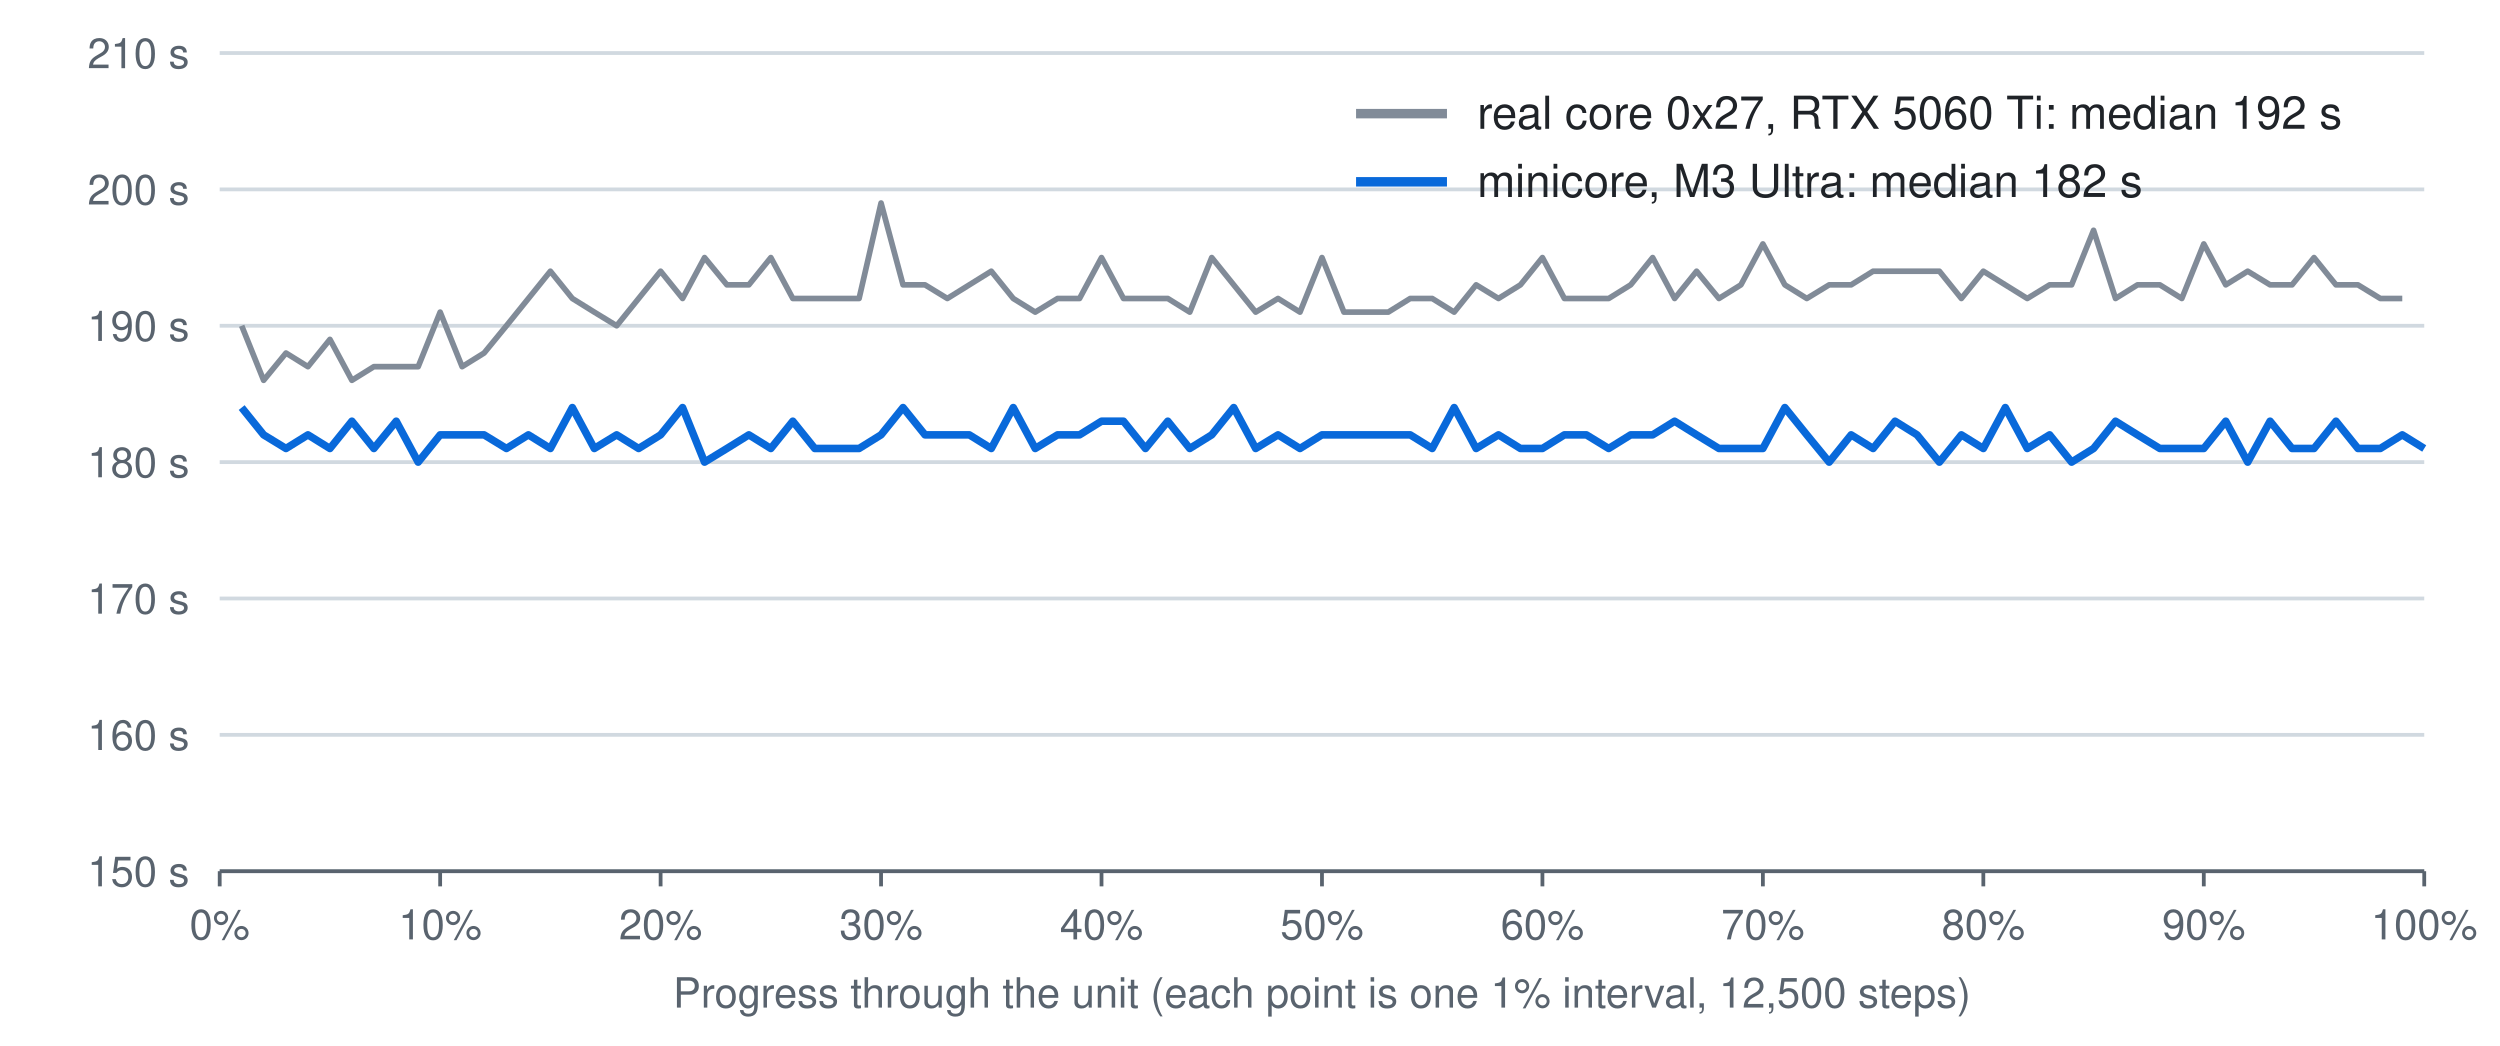
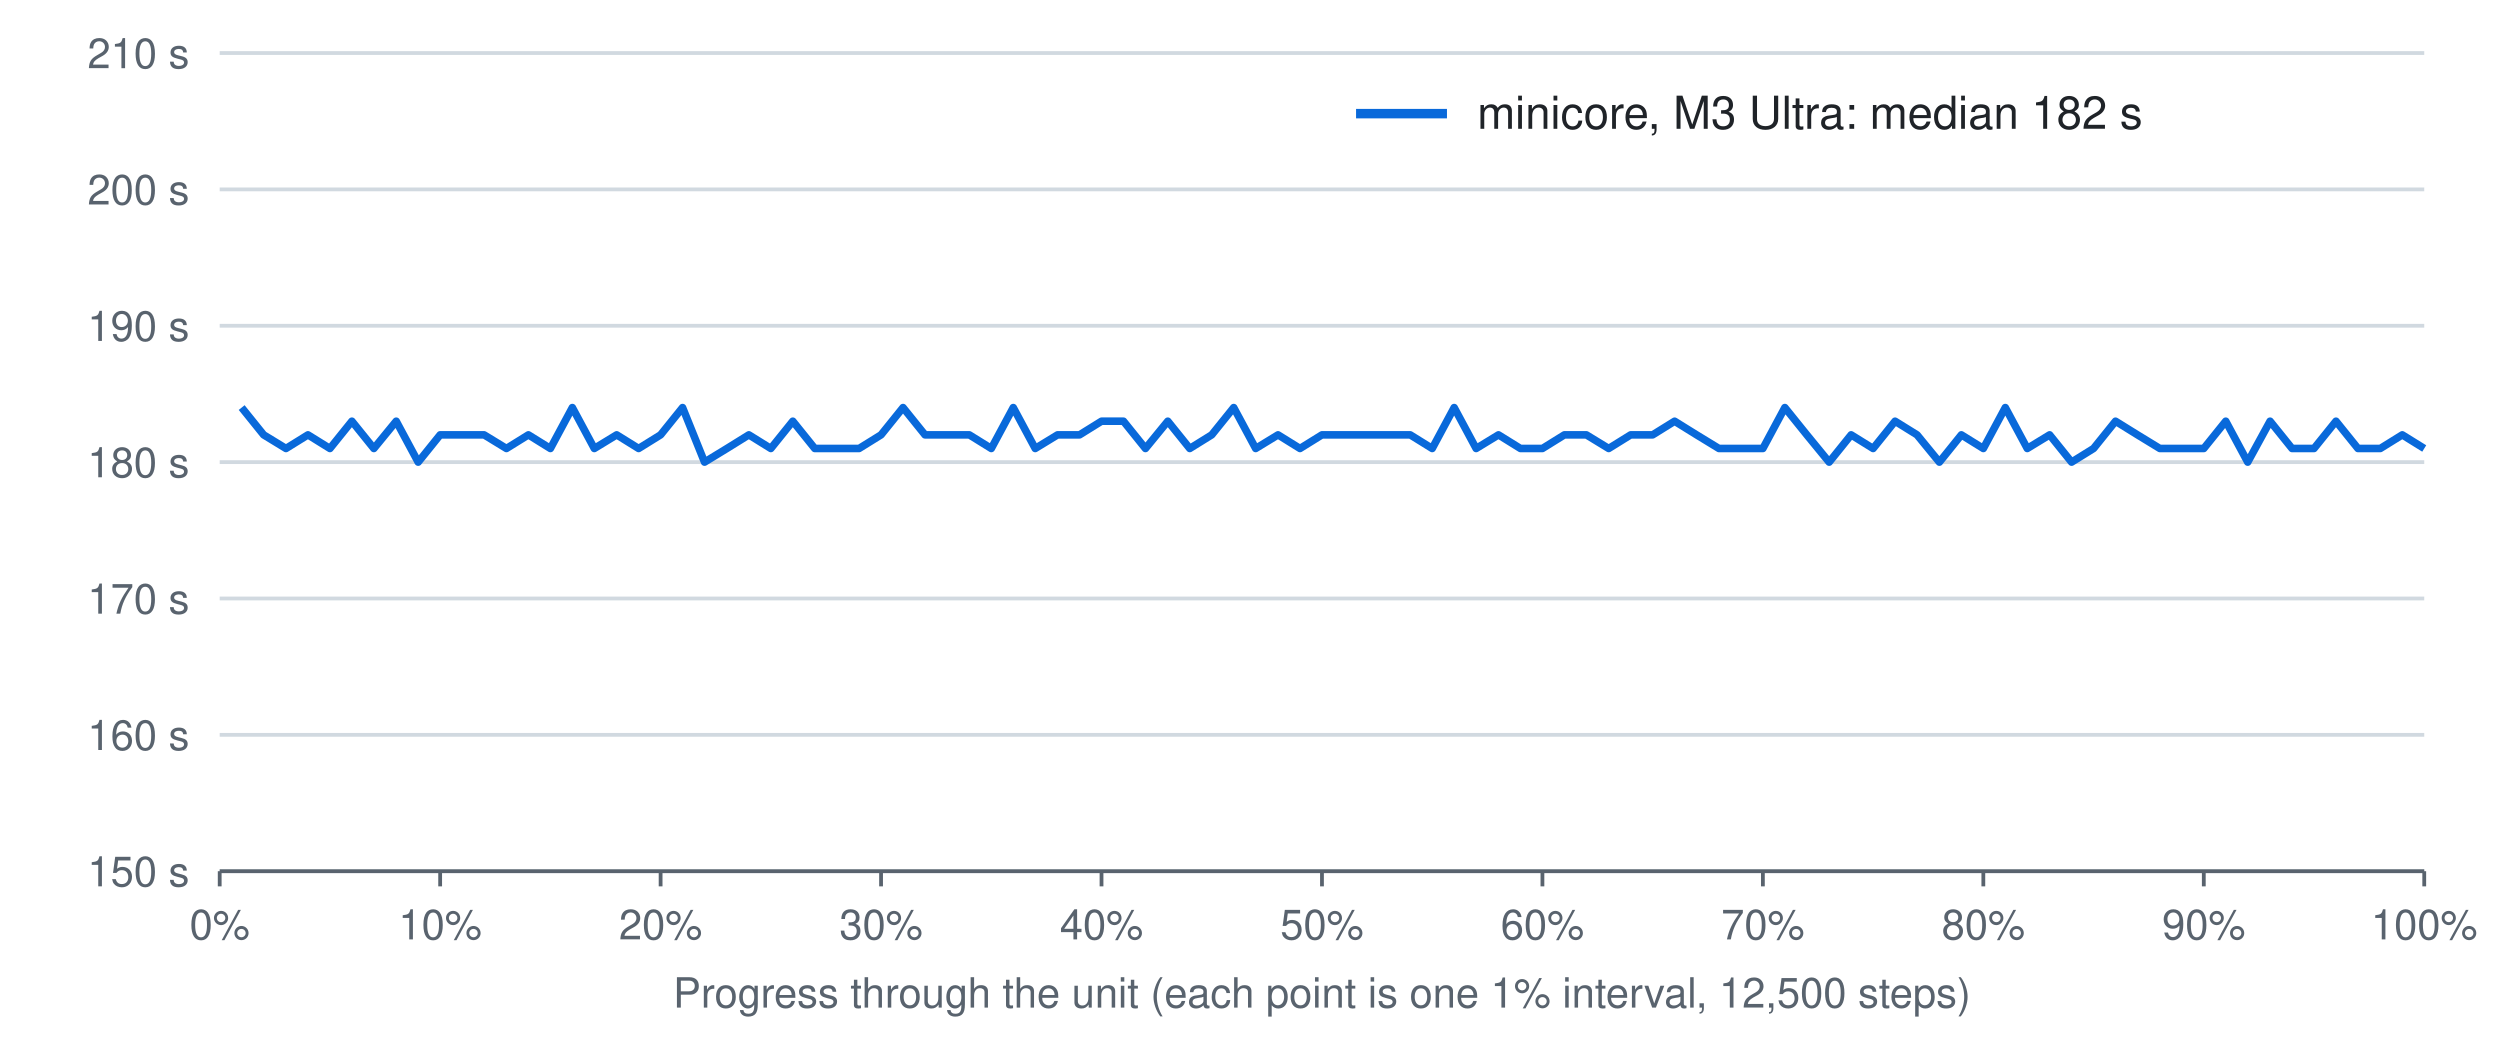
- <svg xmlns="http://www.w3.org/2000/svg" width="660" height="276" viewBox="0 0 660 276" role="img" aria-label="Seconds per 1% across the unit, real core against the M3 Ultra" font-family="-apple-system, BlinkMacSystemFont, 'Segoe UI', Helvetica, Arial, sans-serif">
+ <svg xmlns="http://www.w3.org/2000/svg" width="660" height="276" viewBox="0 0 660 276" role="img" aria-label="Seconds per 1% across P18264 on the M3 Ultra" font-family="-apple-system, BlinkMacSystemFont, 'Segoe UI', Helvetica, Arial, sans-serif">
  <line x1="58.0" y1="230.0" x2="640.0" y2="230.0" stroke="#d1d9e0" stroke-width="1.0" />
  <text x="50.0" y="234.0" font-size="11" fill="#59636e" text-anchor="end" font-weight="normal">150 s</text>
  <line x1="58.0" y1="194.0" x2="640.0" y2="194.0" stroke="#d1d9e0" stroke-width="1.0" />
  <text x="50.0" y="198.0" font-size="11" fill="#59636e" text-anchor="end" font-weight="normal">160 s</text>
  <line x1="58.0" y1="158.0" x2="640.0" y2="158.0" stroke="#d1d9e0" stroke-width="1.0" />
  <text x="50.0" y="162.0" font-size="11" fill="#59636e" text-anchor="end" font-weight="normal">170 s</text>
  <line x1="58.0" y1="122.0" x2="640.0" y2="122.0" stroke="#d1d9e0" stroke-width="1.0" />
  <text x="50.0" y="126.0" font-size="11" fill="#59636e" text-anchor="end" font-weight="normal">180 s</text>
  <line x1="58.0" y1="86.0" x2="640.0" y2="86.0" stroke="#d1d9e0" stroke-width="1.0" />
  <text x="50.0" y="90.0" font-size="11" fill="#59636e" text-anchor="end" font-weight="normal">190 s</text>
  <line x1="58.0" y1="50.0" x2="640.0" y2="50.0" stroke="#d1d9e0" stroke-width="1.0" />
  <text x="50.0" y="54.0" font-size="11" fill="#59636e" text-anchor="end" font-weight="normal">200 s</text>
  <line x1="58.0" y1="14.0" x2="640.0" y2="14.0" stroke="#d1d9e0" stroke-width="1.0" />
  <text x="50.0" y="18.0" font-size="11" fill="#59636e" text-anchor="end" font-weight="normal">210 s</text>
  <line x1="58.0" y1="230.0" x2="58.0" y2="234.0" stroke="#59636e" stroke-width="1.0" />
  <text x="58.0" y="248.0" font-size="11" fill="#59636e" text-anchor="middle" font-weight="normal">0%</text>
  <line x1="116.2" y1="230.0" x2="116.2" y2="234.0" stroke="#59636e" stroke-width="1.0" />
  <text x="116.2" y="248.0" font-size="11" fill="#59636e" text-anchor="middle" font-weight="normal">10%</text>
  <line x1="174.4" y1="230.0" x2="174.4" y2="234.0" stroke="#59636e" stroke-width="1.0" />
  <text x="174.4" y="248.0" font-size="11" fill="#59636e" text-anchor="middle" font-weight="normal">20%</text>
  <line x1="232.6" y1="230.0" x2="232.6" y2="234.0" stroke="#59636e" stroke-width="1.0" />
  <text x="232.6" y="248.0" font-size="11" fill="#59636e" text-anchor="middle" font-weight="normal">30%</text>
  <line x1="290.8" y1="230.0" x2="290.8" y2="234.0" stroke="#59636e" stroke-width="1.0" />
  <text x="290.8" y="248.0" font-size="11" fill="#59636e" text-anchor="middle" font-weight="normal">40%</text>
  <line x1="349.0" y1="230.0" x2="349.0" y2="234.0" stroke="#59636e" stroke-width="1.0" />
  <text x="349.0" y="248.0" font-size="11" fill="#59636e" text-anchor="middle" font-weight="normal">50%</text>
  <line x1="407.2" y1="230.0" x2="407.2" y2="234.0" stroke="#59636e" stroke-width="1.0" />
  <text x="407.2" y="248.0" font-size="11" fill="#59636e" text-anchor="middle" font-weight="normal">60%</text>
  <line x1="465.4" y1="230.0" x2="465.4" y2="234.0" stroke="#59636e" stroke-width="1.0" />
  <text x="465.4" y="248.0" font-size="11" fill="#59636e" text-anchor="middle" font-weight="normal">70%</text>
  <line x1="523.6" y1="230.0" x2="523.6" y2="234.0" stroke="#59636e" stroke-width="1.0" />
  <text x="523.6" y="248.0" font-size="11" fill="#59636e" text-anchor="middle" font-weight="normal">80%</text>
  <line x1="581.8" y1="230.0" x2="581.8" y2="234.0" stroke="#59636e" stroke-width="1.0" />
  <text x="581.8" y="248.0" font-size="11" fill="#59636e" text-anchor="middle" font-weight="normal">90%</text>
  <line x1="640.0" y1="230.0" x2="640.0" y2="234.0" stroke="#59636e" stroke-width="1.0" />
  <text x="640.0" y="248.0" font-size="11" fill="#59636e" text-anchor="middle" font-weight="normal">100%</text>
  <line x1="58.0" y1="230.0" x2="640.0" y2="230.0" stroke="#59636e" stroke-width="1.0" />
  <text x="349.0" y="266.0" font-size="11" fill="#59636e" text-anchor="middle" font-weight="normal">Progress through the unit (each point is one 1% interval, 12,500 steps)</text>
-   <polyline points="63.8,86.0 69.6,100.4 75.5,93.2 81.3,96.8 87.1,89.6 92.9,100.4 98.7,96.8 104.6,96.8 110.4,96.8 116.2,82.4 122.0,96.8 127.8,93.2 133.7,86.0 139.5,78.8 145.3,71.6 151.1,78.8 156.9,82.4 162.8,86.0 168.6,78.8 174.4,71.6 180.2,78.8 186.0,68.0 191.9,75.2 197.7,75.2 203.5,68.0 209.3,78.8 215.1,78.8 221.0,78.8 226.8,78.8 232.6,53.6 238.4,75.2 244.2,75.2 250.1,78.8 255.9,75.2 261.7,71.6 267.5,78.8 273.3,82.4 279.2,78.8 285.0,78.8 290.8,68.0 296.6,78.8 302.4,78.8 308.3,78.8 314.1,82.4 319.9,68.0 325.7,75.2 331.5,82.4 337.4,78.8 343.2,82.4 349.0,68.0 354.8,82.4 360.6,82.4 366.5,82.4 372.3,78.8 378.1,78.8 383.9,82.4 389.7,75.2 395.6,78.8 401.4,75.2 407.2,68.0 413.0,78.8 418.8,78.8 424.7,78.8 430.5,75.2 436.3,68.0 442.1,78.8 447.9,71.6 453.8,78.8 459.6,75.2 465.4,64.4 471.2,75.2 477.0,78.8 482.9,75.2 488.7,75.2 494.5,71.6 500.3,71.6 506.1,71.6 512.0,71.6 517.8,78.8 523.6,71.6 529.4,75.2 535.2,78.8 541.1,75.2 546.9,75.2 552.7,60.8 558.5,78.8 564.3,75.2 570.2,75.2 576.0,78.8 581.8,64.4 587.6,75.2 593.4,71.6 599.3,75.2 605.1,75.2 610.9,68.0 616.7,75.2 622.5,75.2 628.4,78.8 634.2,78.8" fill="none" stroke="#818b98" stroke-width="1.5" stroke-linejoin="round" />
  <polyline points="63.8,107.6 69.6,114.8 75.5,118.4 81.3,114.8 87.1,118.4 92.9,111.2 98.7,118.4 104.6,111.2 110.4,122.0 116.2,114.8 122.0,114.8 127.8,114.8 133.7,118.4 139.5,114.8 145.3,118.4 151.1,107.6 156.9,118.4 162.8,114.8 168.6,118.4 174.4,114.8 180.2,107.6 186.0,122.0 191.9,118.4 197.7,114.8 203.5,118.4 209.3,111.2 215.1,118.4 221.0,118.4 226.8,118.4 232.6,114.8 238.4,107.6 244.2,114.8 250.1,114.8 255.9,114.8 261.7,118.4 267.5,107.6 273.3,118.4 279.2,114.8 285.0,114.8 290.8,111.2 296.6,111.2 302.4,118.4 308.3,111.2 314.1,118.4 319.9,114.8 325.7,107.6 331.5,118.4 337.4,114.8 343.2,118.4 349.0,114.8 354.8,114.8 360.6,114.8 366.5,114.8 372.3,114.8 378.1,118.4 383.9,107.6 389.7,118.4 395.6,114.8 401.4,118.4 407.2,118.4 413.0,114.8 418.8,114.8 424.7,118.4 430.5,114.8 436.3,114.8 442.1,111.2 447.9,114.8 453.8,118.4 459.6,118.4 465.4,118.4 471.2,107.6 477.0,114.8 482.9,122.0 488.7,114.8 494.5,118.4 500.3,111.2 506.1,114.8 512.0,122.0 517.8,114.8 523.6,118.4 529.4,107.6 535.2,118.4 541.1,114.8 546.9,122.0 552.7,118.4 558.5,111.2 564.3,114.8 570.2,118.4 576.0,118.4 581.8,118.4 587.6,111.2 593.4,122.0 599.3,111.2 605.1,118.4 610.9,118.4 616.7,111.2 622.5,118.4 628.4,118.4 634.2,114.8 640.0,118.4" fill="none" stroke="#0969da" stroke-width="2.0" stroke-linejoin="round" />
-   <line x1="358.0" y1="30.0" x2="382.0" y2="30.0" stroke="#818b98" stroke-width="2.5" />
-   <text x="390.0" y="34.0" font-size="12" fill="#1f2328" text-anchor="start" font-weight="normal">real core 0x27, RTX 5060 Ti: median 192 s</text>
-   <line x1="358.0" y1="48.0" x2="382.0" y2="48.0" stroke="#0969da" stroke-width="2.5" />
-   <text x="390.0" y="52.0" font-size="12" fill="#1f2328" text-anchor="start" font-weight="normal">minicore, M3 Ultra: median 182 s</text>
+   <line x1="358.0" y1="30.0" x2="382.0" y2="30.0" stroke="#0969da" stroke-width="2.5" />
+   <text x="390.0" y="34.0" font-size="12" fill="#1f2328" text-anchor="start" font-weight="normal">minicore, M3 Ultra: median 182 s</text>
</svg>
